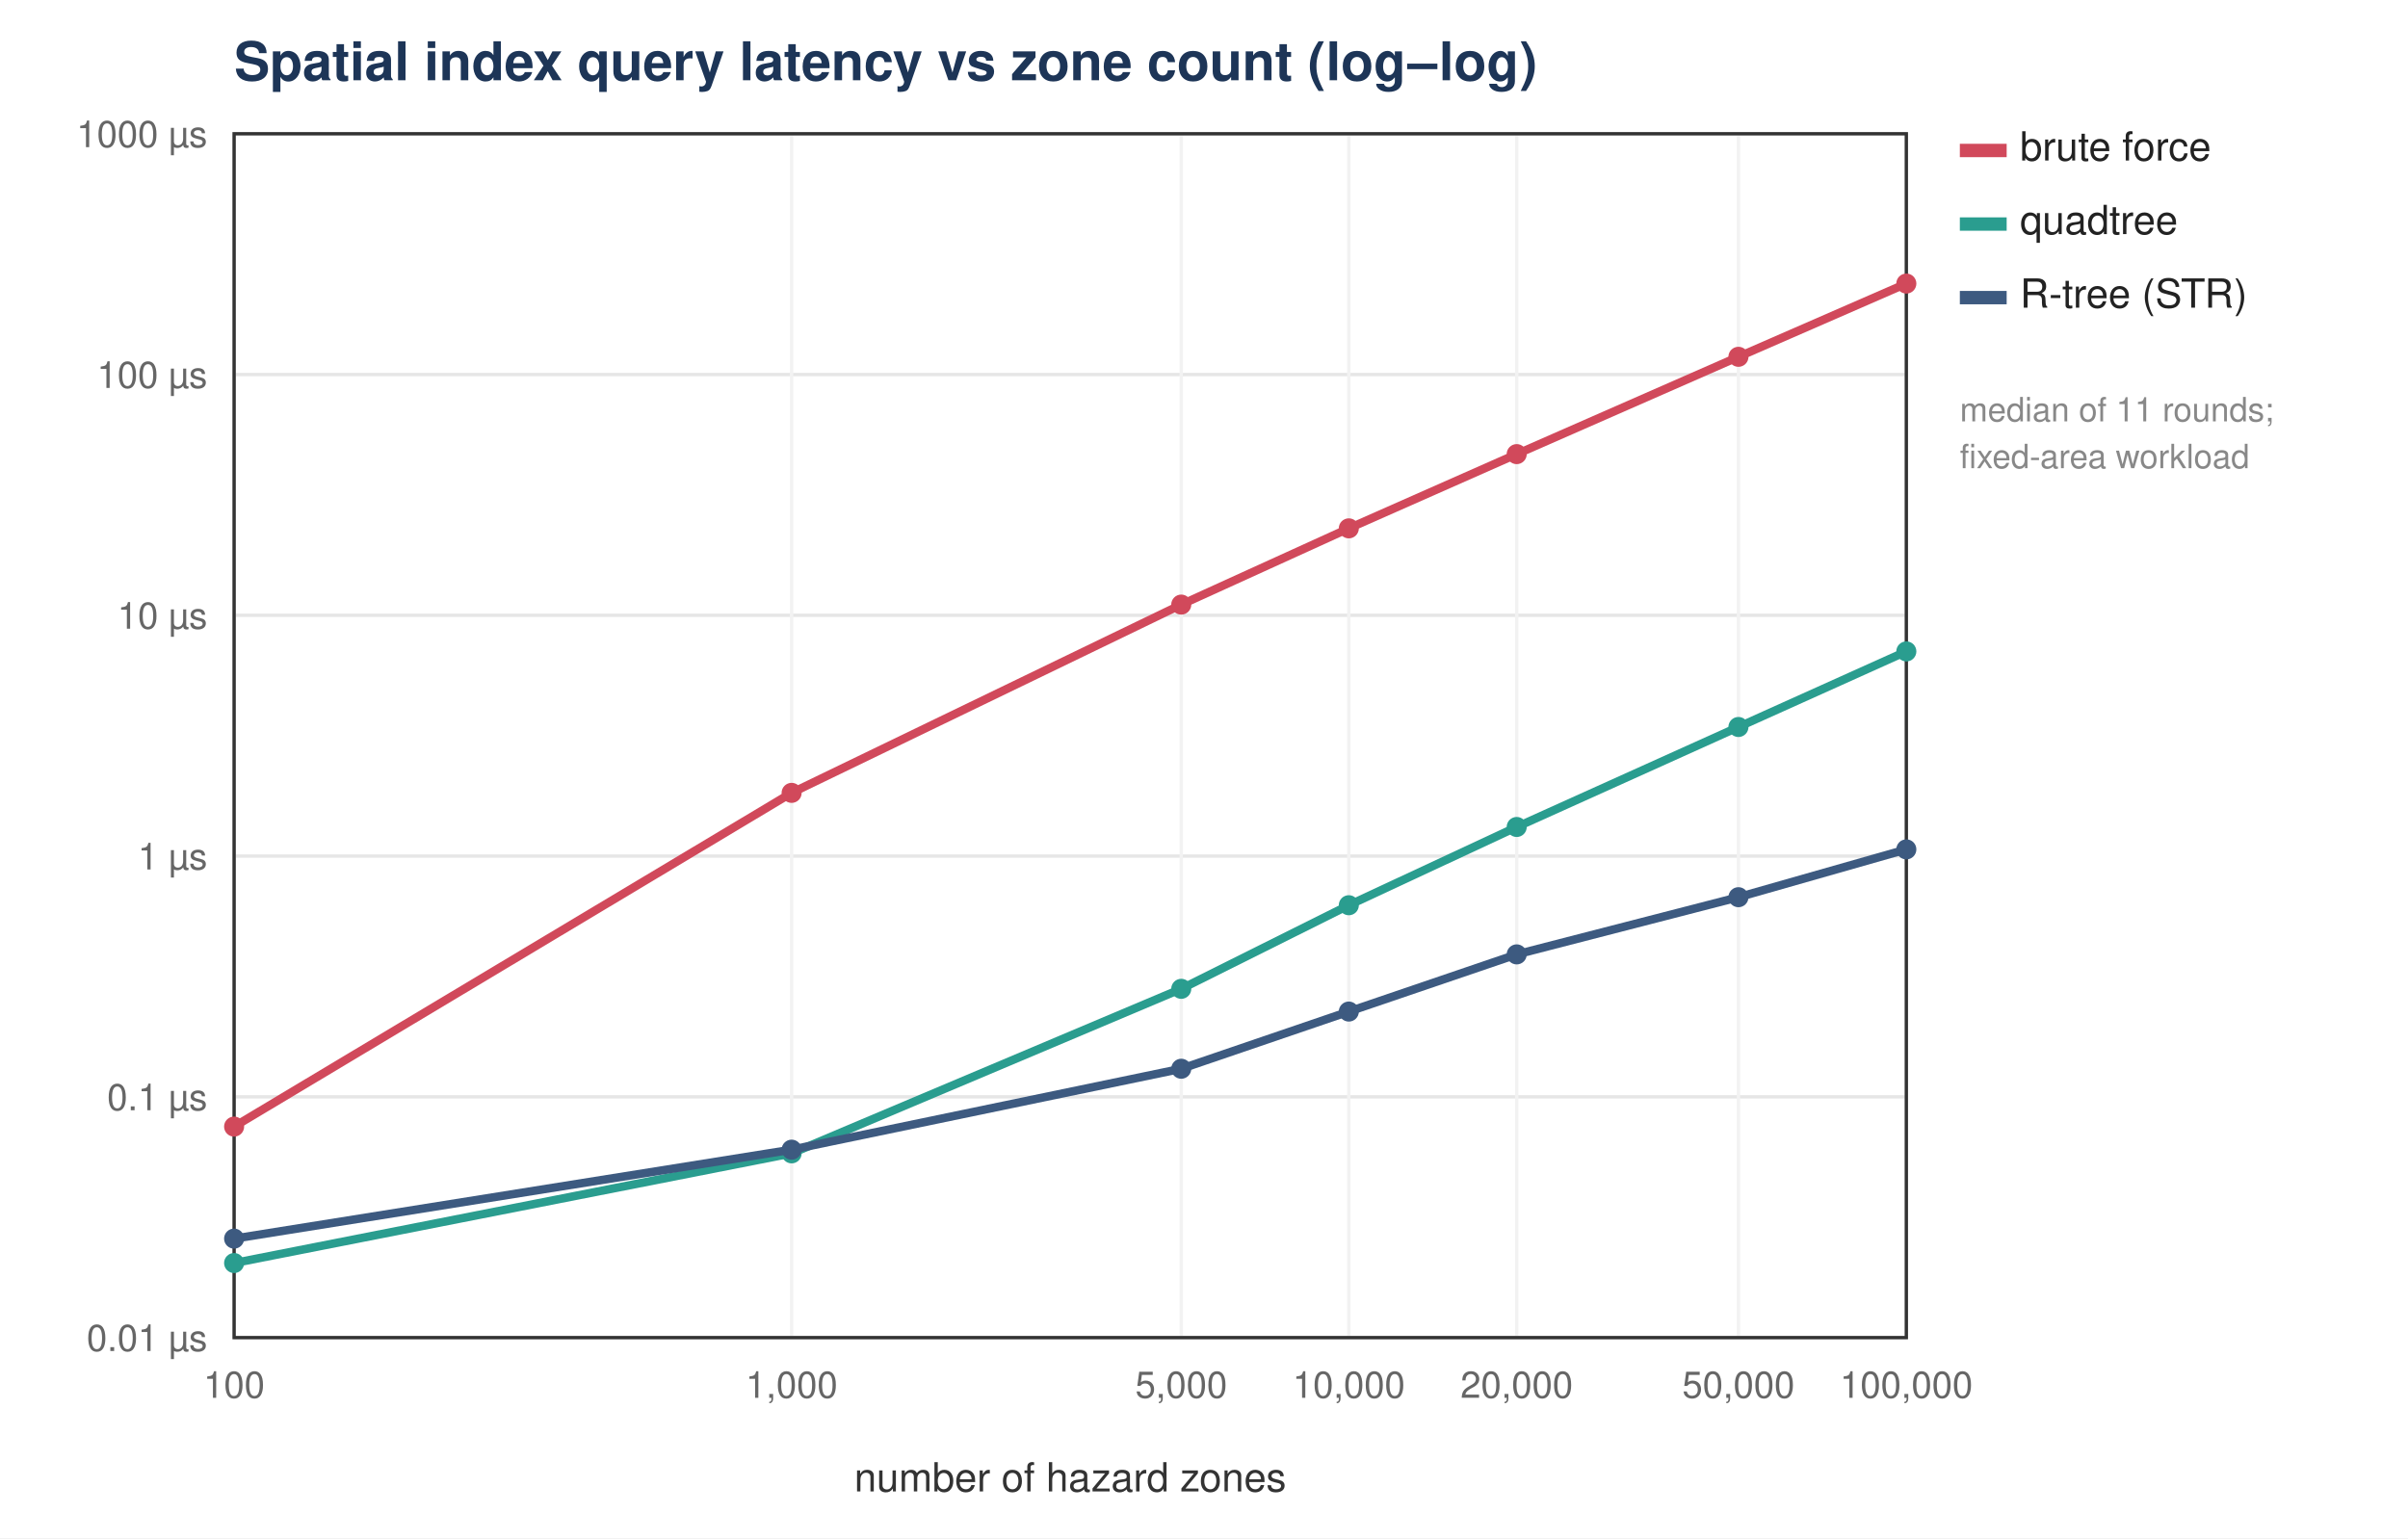
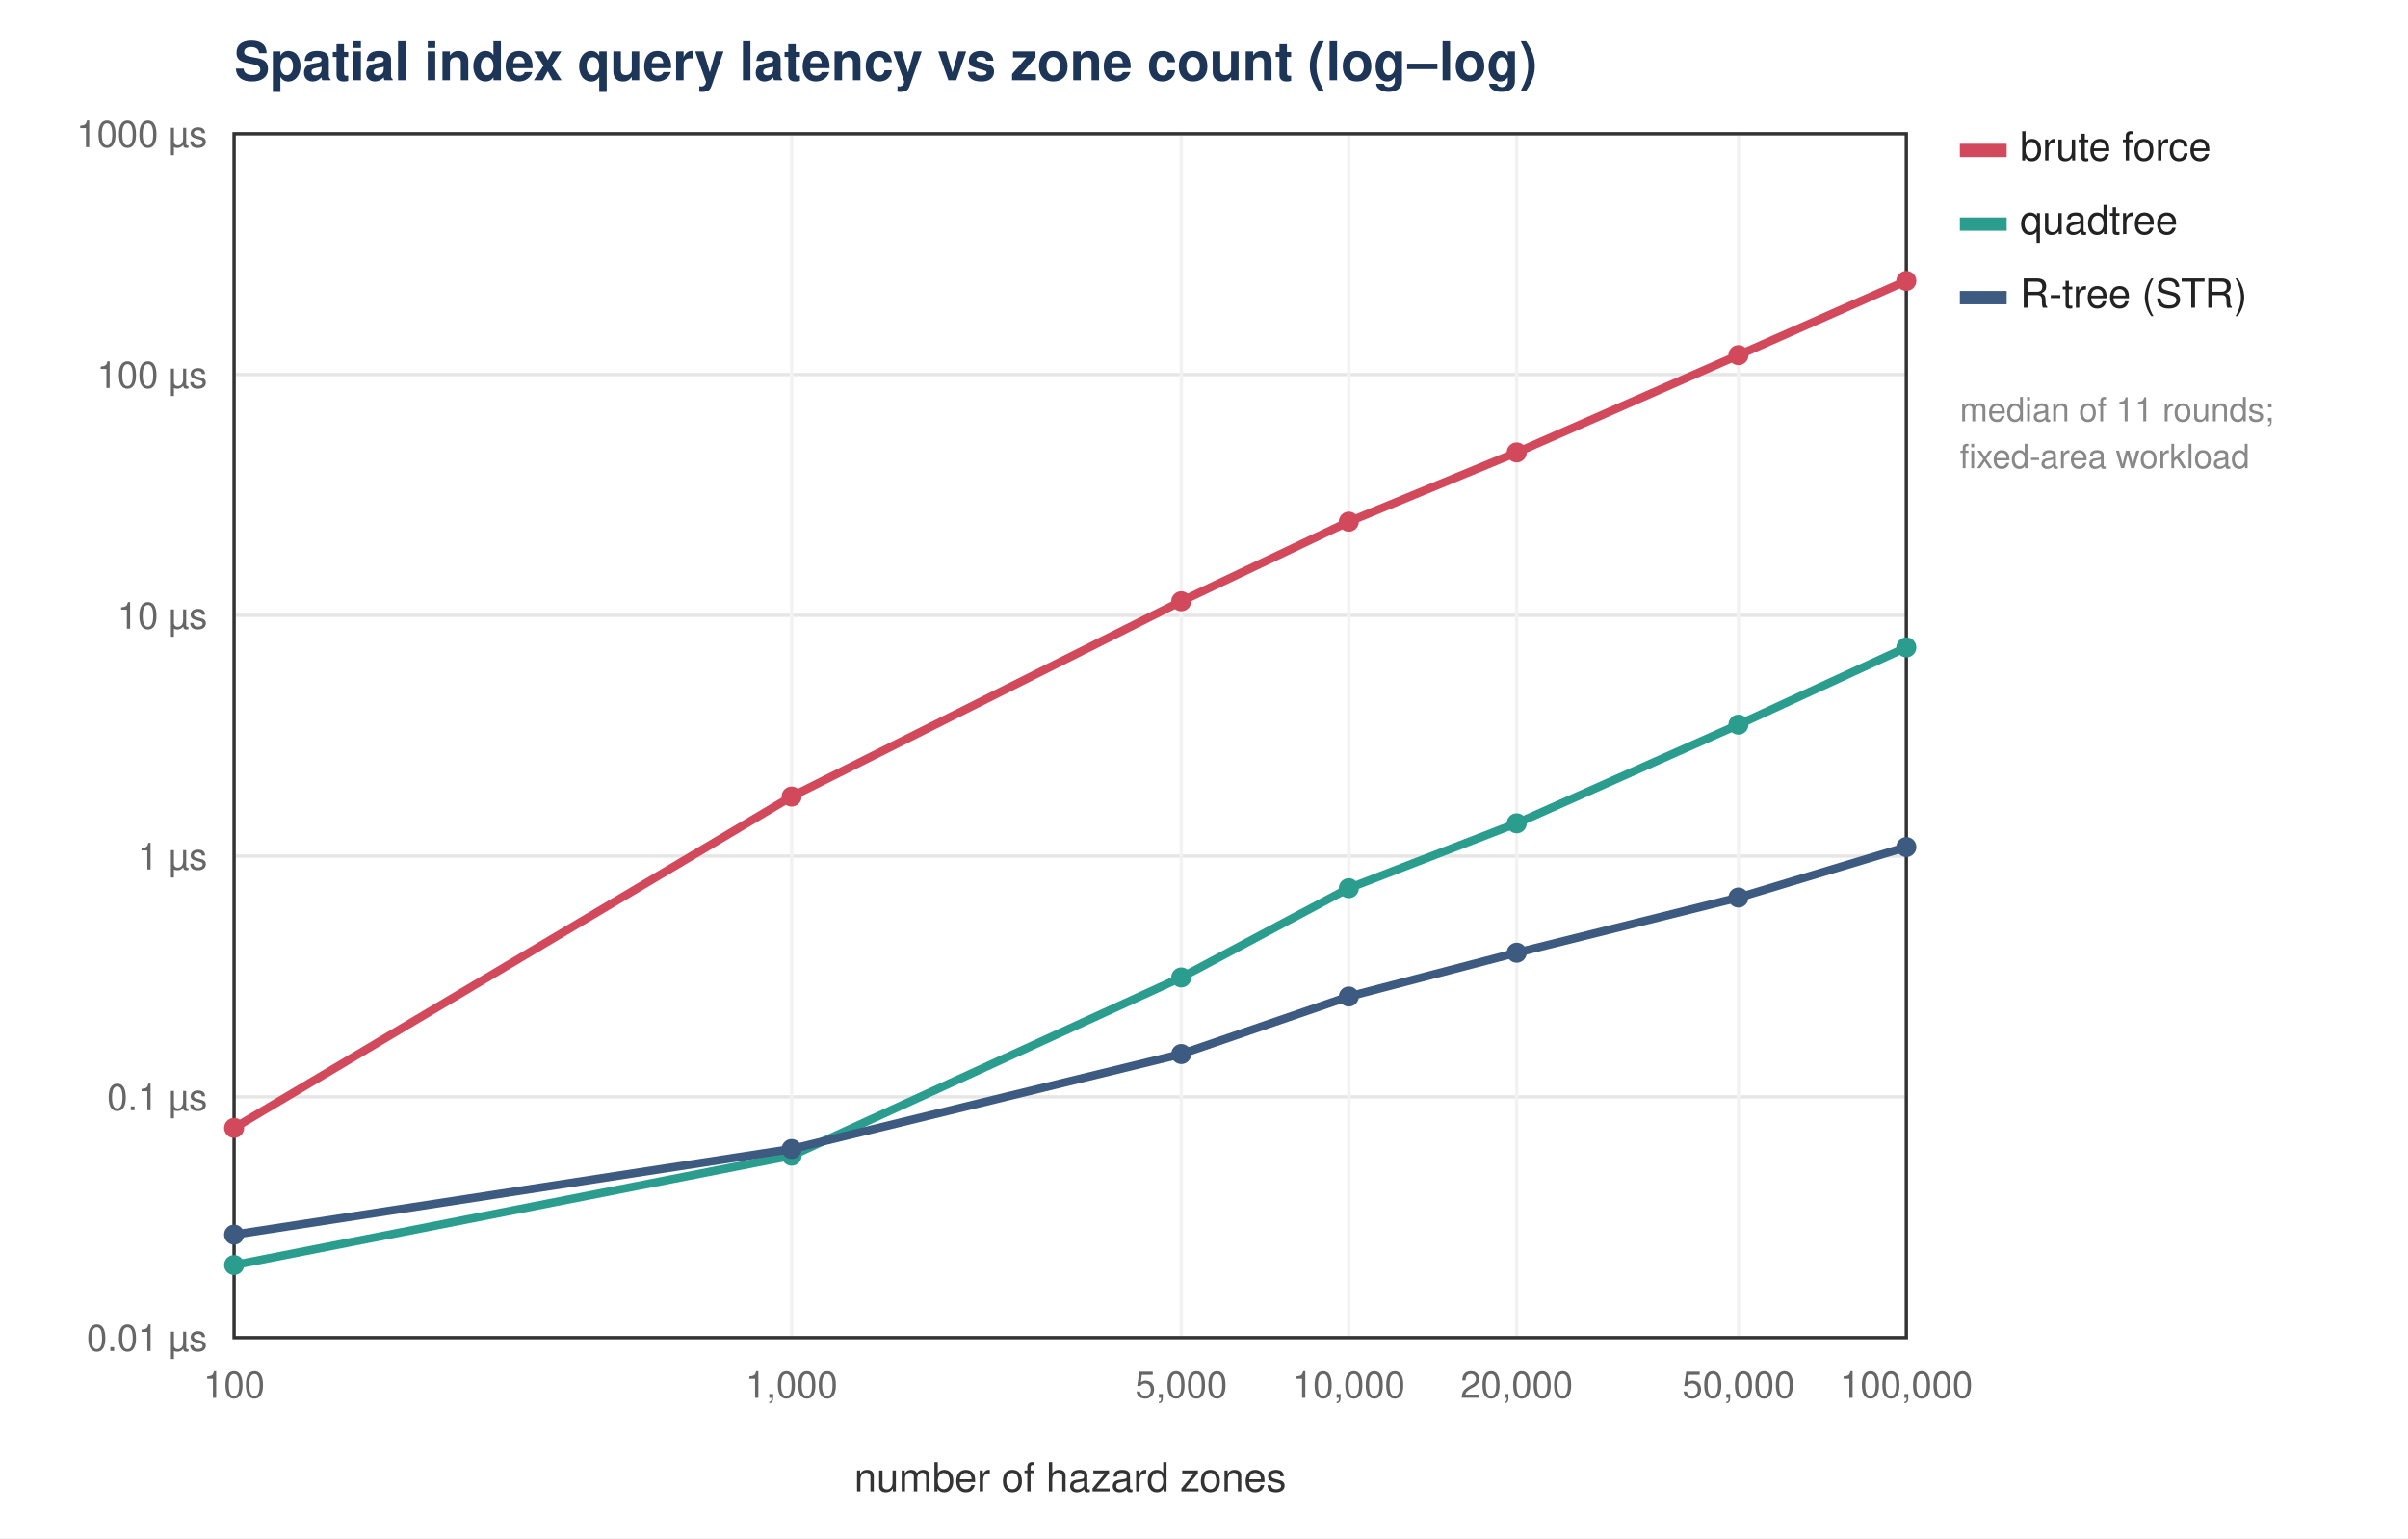
<svg xmlns="http://www.w3.org/2000/svg" viewBox="0 0 720 460" font-family="system-ui,Segoe UI,Helvetica,Arial,sans-serif">
  <rect width="720" height="460" fill="#ffffff" />
  <text x="70" y="24" font-size="16" font-weight="600" fill="#1d3557">Spatial index query latency vs zone count (log–log)</text>
  <line x1="70" y1="400.0" x2="570" y2="400.0" stroke="#e6e6e6" />
  <text x="62" y="404.0" font-size="11" fill="#666" text-anchor="end">0.01 µs</text>
  <line x1="70" y1="328.0" x2="570" y2="328.0" stroke="#e6e6e6" />
  <text x="62" y="332.0" font-size="11" fill="#666" text-anchor="end">0.1 µs</text>
  <line x1="70" y1="256.0" x2="570" y2="256.0" stroke="#e6e6e6" />
  <text x="62" y="260.0" font-size="11" fill="#666" text-anchor="end">1 µs</text>
  <line x1="70" y1="184.0" x2="570" y2="184.0" stroke="#e6e6e6" />
  <text x="62" y="188.0" font-size="11" fill="#666" text-anchor="end">10 µs</text>
  <line x1="70" y1="112.0" x2="570" y2="112.0" stroke="#e6e6e6" />
  <text x="62" y="116.0" font-size="11" fill="#666" text-anchor="end">100 µs</text>
  <line x1="70" y1="40.0" x2="570" y2="40.0" stroke="#e6e6e6" />
  <text x="62" y="44.0" font-size="11" fill="#666" text-anchor="end">1000 µs</text>
  <line x1="70.0" y1="40" x2="70.0" y2="400" stroke="#f2f2f2" />
  <text x="70.0" y="418.0" font-size="11" fill="#666" text-anchor="middle">100</text>
  <line x1="236.7" y1="40" x2="236.7" y2="400" stroke="#f2f2f2" />
  <text x="236.7" y="418.0" font-size="11" fill="#666" text-anchor="middle">1,000</text>
  <line x1="353.2" y1="40" x2="353.2" y2="400" stroke="#f2f2f2" />
  <text x="353.2" y="418.0" font-size="11" fill="#666" text-anchor="middle">5,000</text>
  <line x1="403.3" y1="40" x2="403.3" y2="400" stroke="#f2f2f2" />
  <text x="403.3" y="418.0" font-size="11" fill="#666" text-anchor="middle">10,000</text>
  <line x1="453.5" y1="40" x2="453.5" y2="400" stroke="#f2f2f2" />
  <text x="453.5" y="418.0" font-size="11" fill="#666" text-anchor="middle">20,000</text>
  <line x1="519.8" y1="40" x2="519.8" y2="400" stroke="#f2f2f2" />
  <text x="519.8" y="418.0" font-size="11" fill="#666" text-anchor="middle">50,000</text>
  <line x1="570.0" y1="40" x2="570.0" y2="400" stroke="#f2f2f2" />
  <text x="570.0" y="418.0" font-size="11" fill="#666" text-anchor="middle">100,000</text>
  <text x="320" y="446" font-size="12" fill="#333" text-anchor="middle">number of hazard zones</text>
  <rect x="70" y="40" width="500" height="360" fill="none" stroke="#333" />
-   <polyline points="70.0,336.9 236.7,237.1 353.2,180.8 403.3,158.0 453.5,135.8 519.8,106.7 570.0,84.8" fill="none" stroke="#d1495b" stroke-width="2.5" />
-   <circle cx="70.0" cy="336.9" r="3" fill="#d1495b" />
-   <circle cx="236.7" cy="237.1" r="3" fill="#d1495b" />
-   <circle cx="353.2" cy="180.8" r="3" fill="#d1495b" />
-   <circle cx="403.3" cy="158.0" r="3" fill="#d1495b" />
-   <circle cx="453.5" cy="135.8" r="3" fill="#d1495b" />
-   <circle cx="519.8" cy="106.7" r="3" fill="#d1495b" />
-   <circle cx="570.0" cy="84.8" r="3" fill="#d1495b" />
+   <polyline points="70.0,337.3 236.7,238.2 353.2,179.8 403.3,156.0 453.5,135.3 519.8,106.2 570.0,84.0" fill="none" stroke="#d1495b" stroke-width="2.5" />
+   <circle cx="70.0" cy="337.3" r="3" fill="#d1495b" />
+   <circle cx="236.7" cy="238.2" r="3" fill="#d1495b" />
+   <circle cx="353.2" cy="179.8" r="3" fill="#d1495b" />
+   <circle cx="403.3" cy="156.0" r="3" fill="#d1495b" />
+   <circle cx="453.5" cy="135.3" r="3" fill="#d1495b" />
+   <circle cx="519.8" cy="106.2" r="3" fill="#d1495b" />
+   <circle cx="570.0" cy="84.0" r="3" fill="#d1495b" />
  <rect x="586" y="43" width="14" height="4" fill="#d1495b" />
  <text x="604" y="48" font-size="12" fill="#222">brute force</text>
-   <polyline points="70.0,377.7 236.7,344.9 353.2,295.7 403.3,270.7 453.5,247.3 519.8,217.4 570.0,194.8" fill="none" stroke="#2a9d8f" stroke-width="2.5" />
-   <circle cx="70.0" cy="377.7" r="3" fill="#2a9d8f" />
-   <circle cx="236.7" cy="344.9" r="3" fill="#2a9d8f" />
-   <circle cx="353.2" cy="295.7" r="3" fill="#2a9d8f" />
-   <circle cx="403.3" cy="270.7" r="3" fill="#2a9d8f" />
-   <circle cx="453.5" cy="247.3" r="3" fill="#2a9d8f" />
-   <circle cx="519.8" cy="217.4" r="3" fill="#2a9d8f" />
-   <circle cx="570.0" cy="194.8" r="3" fill="#2a9d8f" />
+   <polyline points="70.0,378.3 236.7,345.6 353.2,292.3 403.3,265.6 453.5,246.2 519.8,216.7 570.0,193.6" fill="none" stroke="#2a9d8f" stroke-width="2.5" />
+   <circle cx="70.0" cy="378.3" r="3" fill="#2a9d8f" />
+   <circle cx="236.7" cy="345.6" r="3" fill="#2a9d8f" />
+   <circle cx="353.2" cy="292.3" r="3" fill="#2a9d8f" />
+   <circle cx="403.3" cy="265.6" r="3" fill="#2a9d8f" />
+   <circle cx="453.5" cy="246.2" r="3" fill="#2a9d8f" />
+   <circle cx="519.8" cy="216.7" r="3" fill="#2a9d8f" />
+   <circle cx="570.0" cy="193.6" r="3" fill="#2a9d8f" />
  <rect x="586" y="65" width="14" height="4" fill="#2a9d8f" />
  <text x="604" y="70" font-size="12" fill="#222">quadtree</text>
-   <polyline points="70.0,370.4 236.7,343.8 353.2,319.6 403.3,302.5 453.5,285.4 519.8,268.3 570.0,254.0" fill="none" stroke="#3d5a80" stroke-width="2.5" />
-   <circle cx="70.0" cy="370.4" r="3" fill="#3d5a80" />
-   <circle cx="236.7" cy="343.8" r="3" fill="#3d5a80" />
-   <circle cx="353.2" cy="319.6" r="3" fill="#3d5a80" />
-   <circle cx="403.3" cy="302.5" r="3" fill="#3d5a80" />
-   <circle cx="453.5" cy="285.4" r="3" fill="#3d5a80" />
-   <circle cx="519.8" cy="268.3" r="3" fill="#3d5a80" />
-   <circle cx="570.0" cy="254.0" r="3" fill="#3d5a80" />
+   <polyline points="70.0,369.2 236.7,343.6 353.2,315.2 403.3,298.0 453.5,284.9 519.8,268.4 570.0,253.3" fill="none" stroke="#3d5a80" stroke-width="2.5" />
+   <circle cx="70.0" cy="369.2" r="3" fill="#3d5a80" />
+   <circle cx="236.7" cy="343.6" r="3" fill="#3d5a80" />
+   <circle cx="353.2" cy="315.2" r="3" fill="#3d5a80" />
+   <circle cx="403.3" cy="298.0" r="3" fill="#3d5a80" />
+   <circle cx="453.5" cy="284.9" r="3" fill="#3d5a80" />
+   <circle cx="519.8" cy="268.4" r="3" fill="#3d5a80" />
+   <circle cx="570.0" cy="253.3" r="3" fill="#3d5a80" />
  <rect x="586" y="87" width="14" height="4" fill="#3d5a80" />
  <text x="604" y="92" font-size="12" fill="#222">R-tree (STR)</text>
  <text x="586" y="126" font-size="10" fill="#888">median of 11 rounds;</text>
  <text x="586" y="140" font-size="10" fill="#888">fixed-area workload</text>
</svg>
